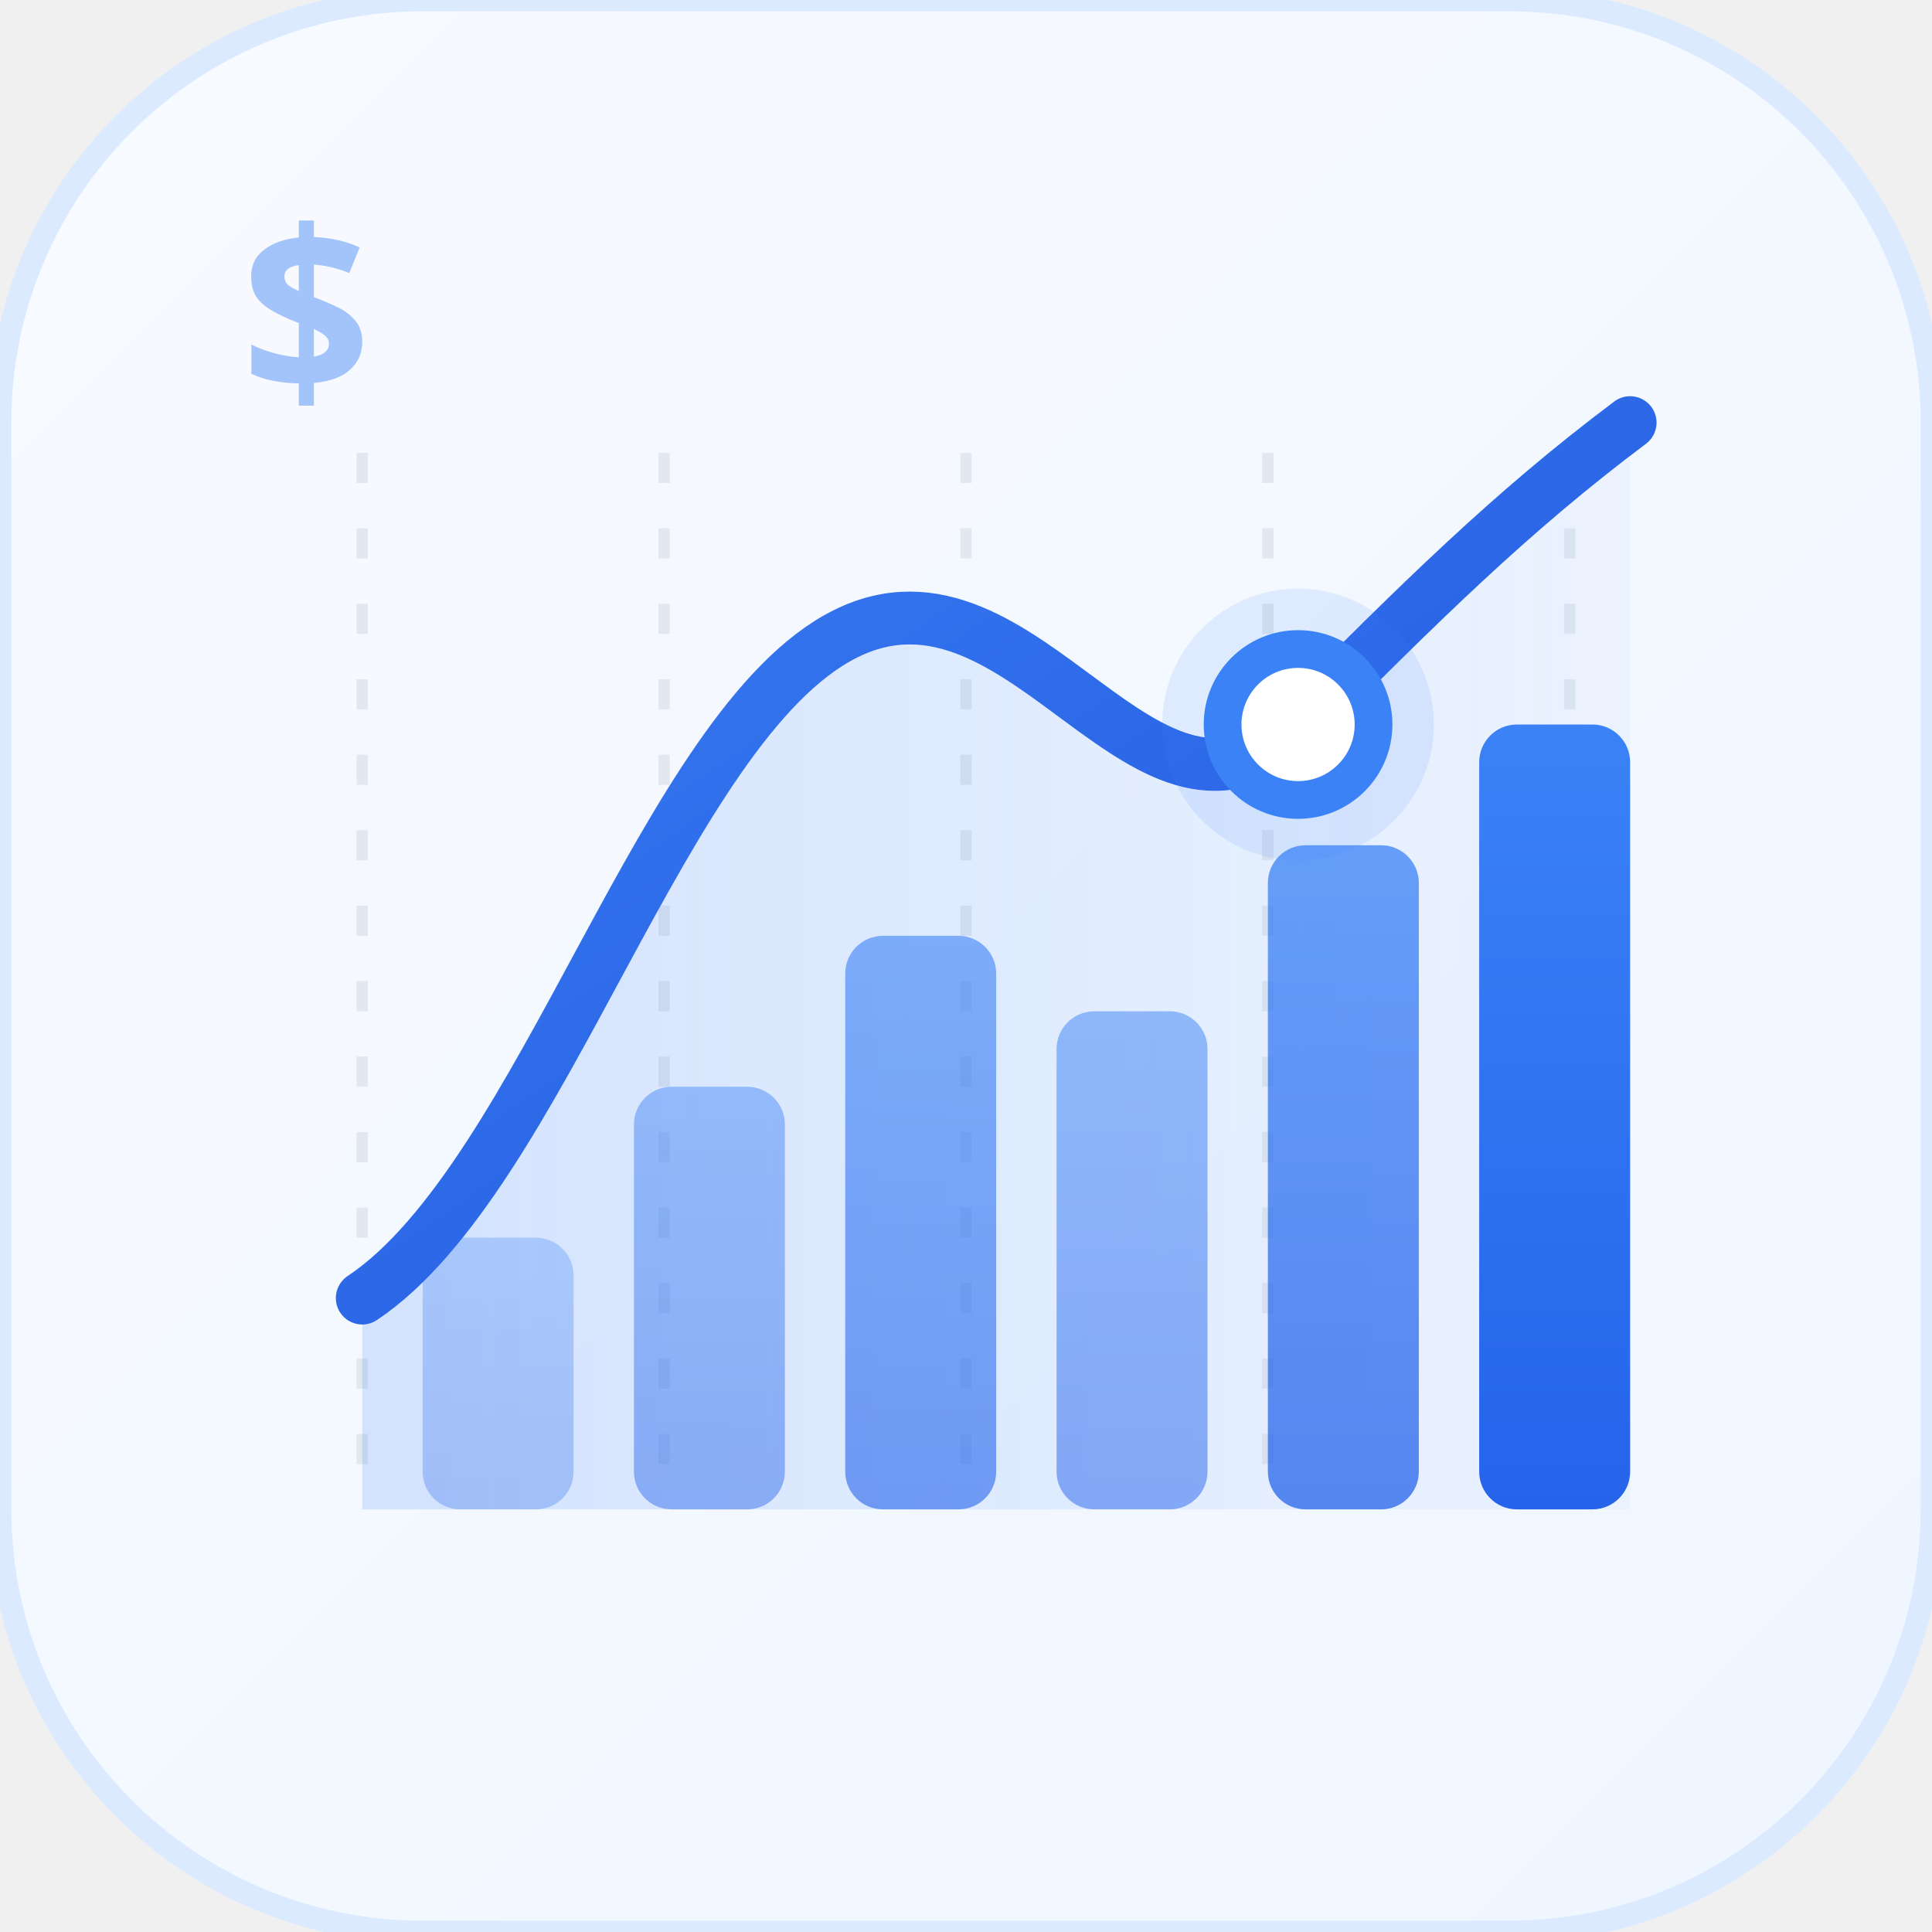
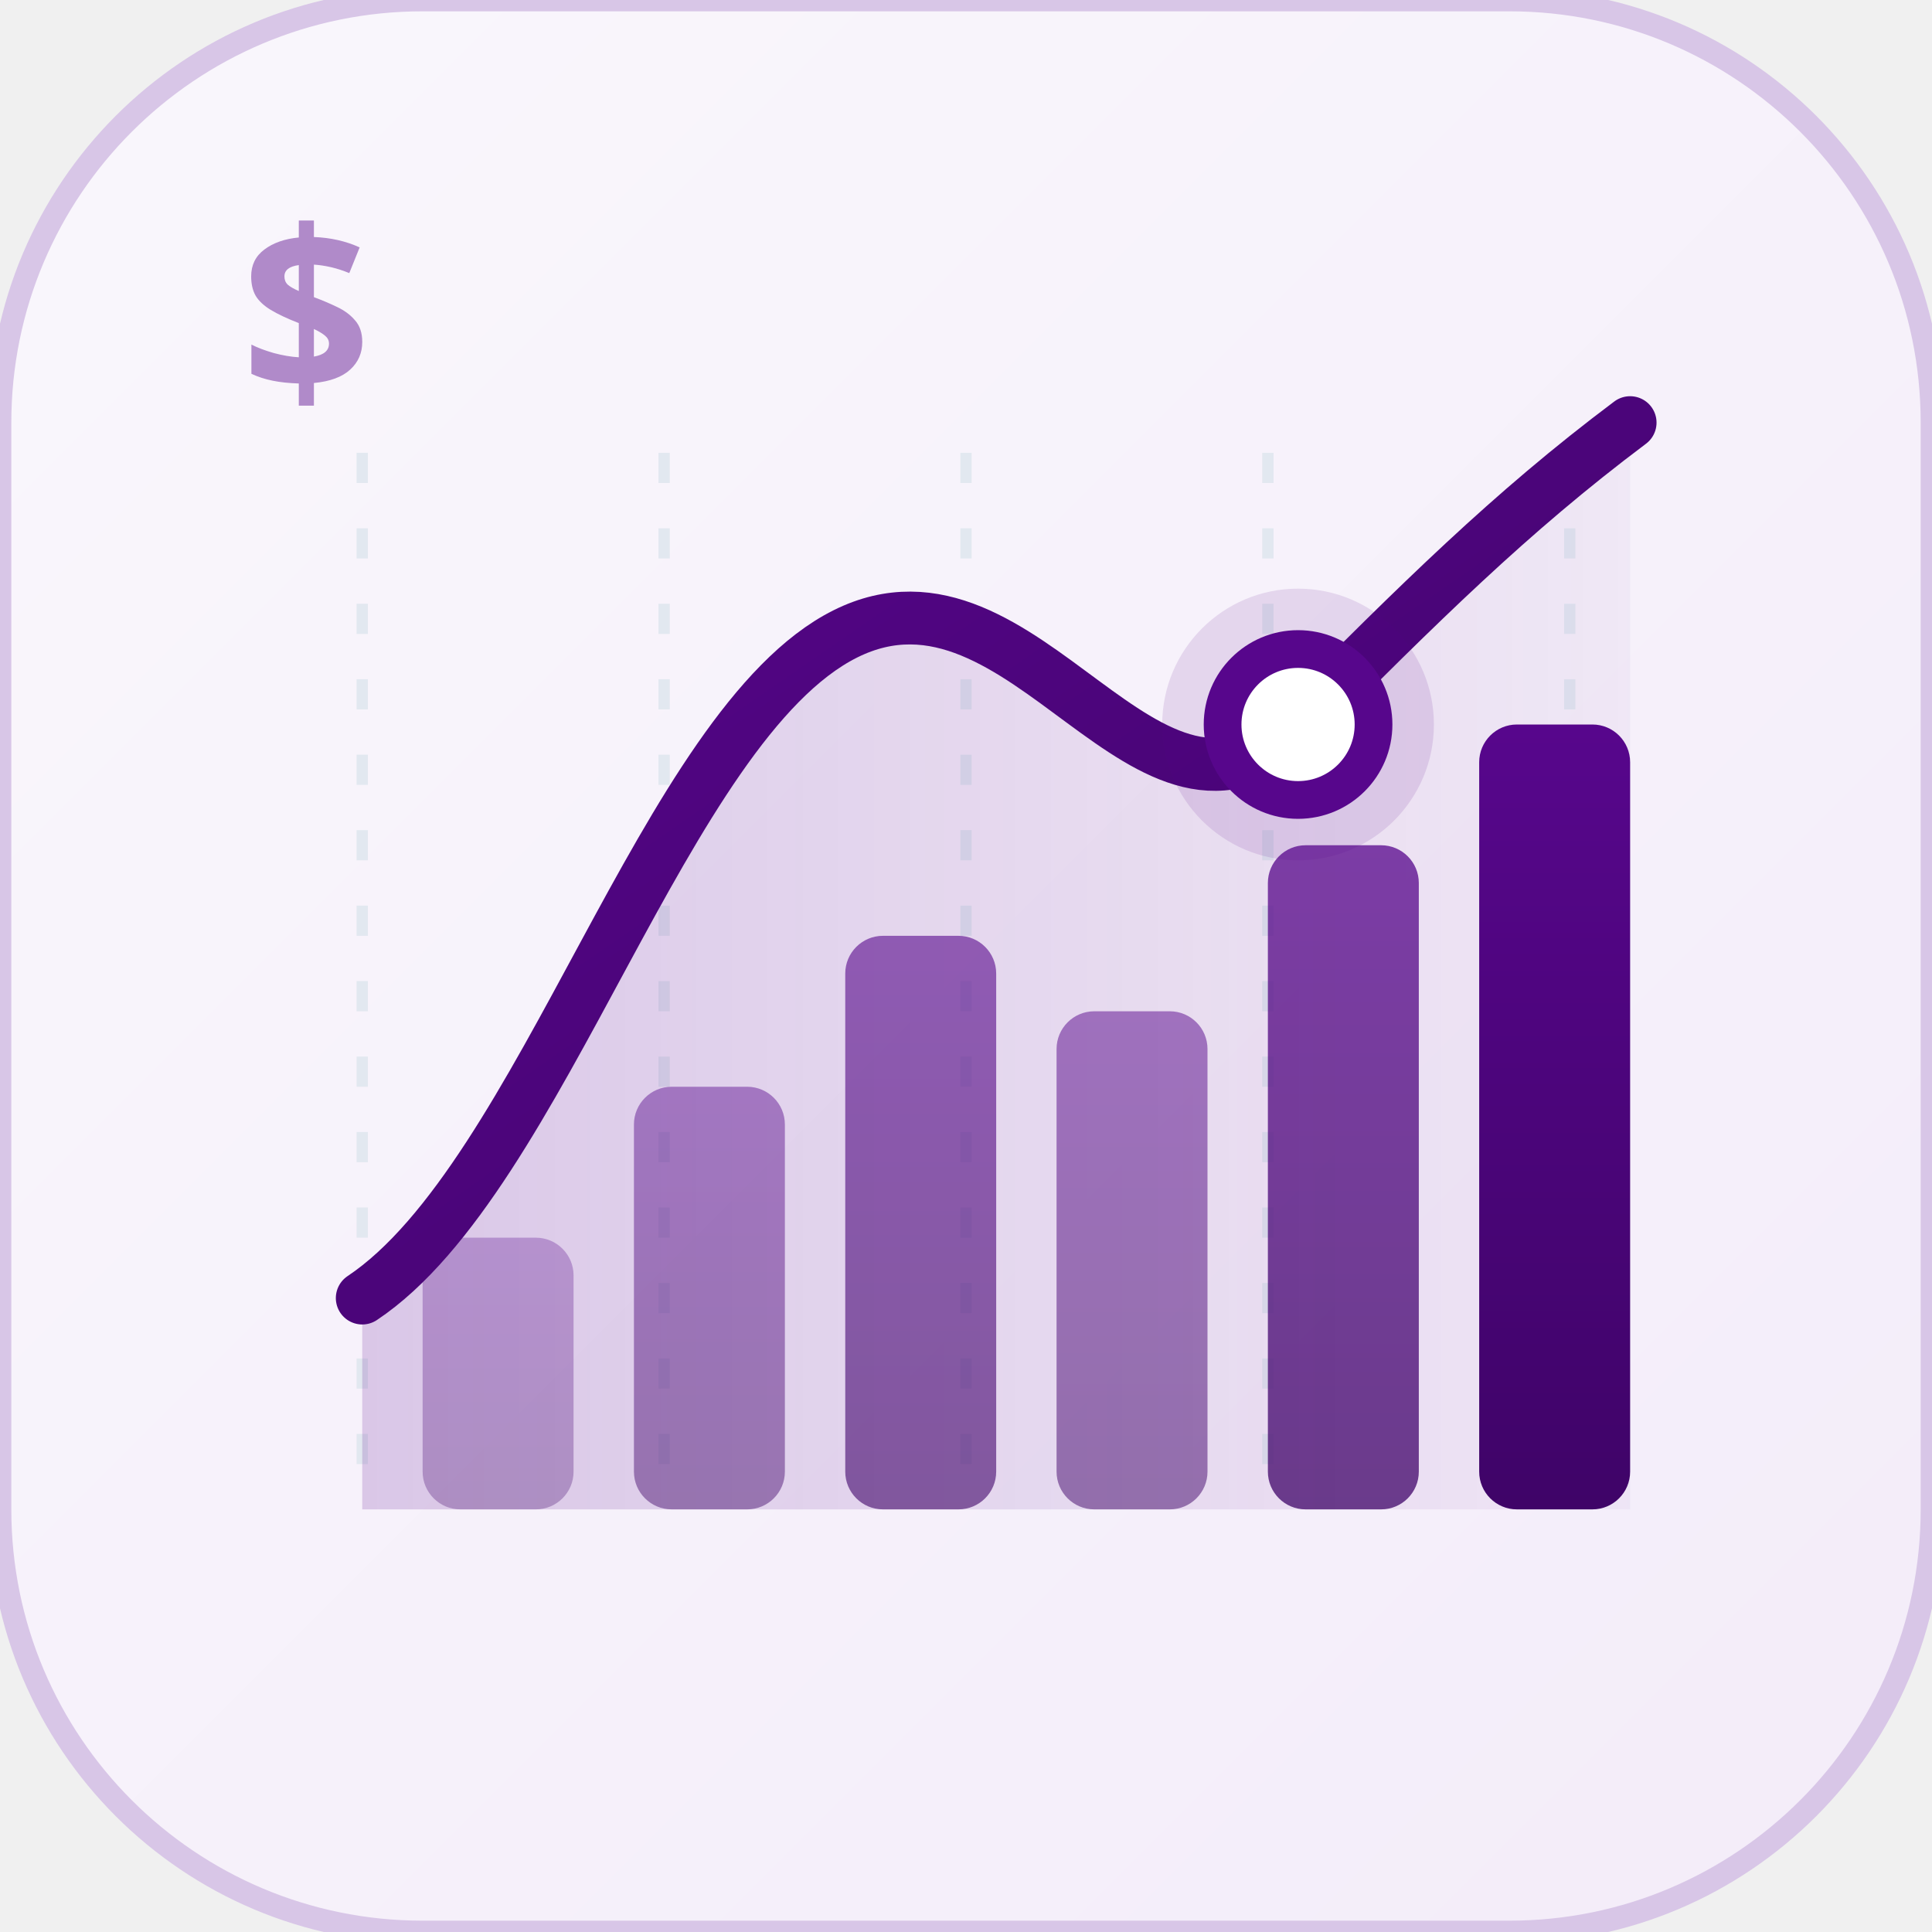
<svg xmlns="http://www.w3.org/2000/svg" viewBox="0 0 128 128" width="128" height="128">
  <defs>
    <linearGradient id="iconBarGrad" x1="0" y1="0" x2="0" y2="1">
-       <stop offset="0%" stop-color="#3b82f6" />
-       <stop offset="100%" stop-color="#2563eb" />
+       <stop offset="0%" stop-color="#57068c" />
+       <stop offset="100%" stop-color="#3f0468" />
    </linearGradient>
    <linearGradient id="iconCurveArea" x1="0" y1="0" x2="1" y2="0">
-       <stop offset="0%" stop-color="#3b82f6" stop-opacity="0.18" />
-       <stop offset="100%" stop-color="#3b82f6" stop-opacity="0.04" />
+       <stop offset="0%" stop-color="#57068c" stop-opacity="0.18" />
+       <stop offset="100%" stop-color="#57068c" stop-opacity="0.04" />
    </linearGradient>
    <linearGradient id="iconCurve" x1="0" y1="0" x2="1" y2="1">
-       <stop offset="0%" stop-color="#3b82f6" />
-       <stop offset="100%" stop-color="#1d4ed8" />
+       <stop offset="0%" stop-color="#57068c" />
+       <stop offset="100%" stop-color="#3f0468" />
    </linearGradient>
    <linearGradient id="bgGrad" x1="0" y1="0" x2="1" y2="1">
-       <stop offset="0%" stop-color="#f8faff" />
-       <stop offset="100%" stop-color="#eff6ff" />
+       <stop offset="0%" stop-color="#faf7fc" />
+       <stop offset="100%" stop-color="#f3ecf9" />
    </linearGradient>
  </defs>
-   <rect x="0" y="0" width="128" height="128" rx="28" fill="url(#bgGrad)" stroke="#dbeafe" stroke-width="1.5" />
+   <rect x="0" y="0" width="128" height="128" rx="28" fill="url(#bgGrad)" stroke="#d8c6e7" stroke-width="1.5" />
  <line x1="24" y1="30" x2="24" y2="100" stroke="#e2e8f0" stroke-width="0.75" stroke-dasharray="2,3" />
  <line x1="44" y1="30" x2="44" y2="100" stroke="#e2e8f0" stroke-width="0.75" stroke-dasharray="2,3" />
  <line x1="64" y1="30" x2="64" y2="100" stroke="#e2e8f0" stroke-width="0.75" stroke-dasharray="2,3" />
  <line x1="84" y1="30" x2="84" y2="100" stroke="#e2e8f0" stroke-width="0.75" stroke-dasharray="2,3" />
  <line x1="104" y1="30" x2="104" y2="100" stroke="#e2e8f0" stroke-width="0.75" stroke-dasharray="2,3" />
  <path d="M24,86 C36,78 44,48 56,42 C68,36 76,58 86,48 C94,40 100,34 108,28 L108,100 L24,100 Z" fill="url(#iconCurveArea)" />
  <rect x="28" y="82" width="10" height="18" rx="2.5" fill="url(#iconBarGrad)" opacity="0.3" />
  <rect x="42" y="72" width="10" height="28" rx="2.5" fill="url(#iconBarGrad)" opacity="0.45" />
  <rect x="56" y="62" width="10" height="38" rx="2.5" fill="url(#iconBarGrad)" opacity="0.6" />
  <rect x="70" y="67" width="10" height="33" rx="2.5" fill="url(#iconBarGrad)" opacity="0.5" />
  <rect x="84" y="56" width="10" height="44" rx="2.5" fill="url(#iconBarGrad)" opacity="0.75" />
  <rect x="98" y="48" width="10" height="52" rx="2.5" fill="url(#iconBarGrad)" opacity="1" />
  <path d="M24,86 C36,78 44,48 56,42 C68,36 76,58 86,48 C94,40 100,34 108,28" fill="none" stroke="url(#iconCurve)" stroke-width="3.5" stroke-linecap="round" />
-   <circle cx="86" cy="48" r="9" fill="#3b82f6" fill-opacity="0.12" />
-   <circle cx="86" cy="48" r="5" fill="#fff" stroke="#3b82f6" stroke-width="2.5" />
-   <text x="16" y="26" font-family="'DM Sans', system-ui, sans-serif" font-size="15" font-weight="800" fill="#3b82f6" opacity="0.45">$</text>
+   <circle cx="86" cy="48" r="9" fill="#57068c" fill-opacity="0.12" />
+   <circle cx="86" cy="48" r="5" fill="#fff" stroke="#57068c" stroke-width="2.5" />
+   <text x="16" y="26" font-family="'DM Sans', system-ui, sans-serif" font-size="15" font-weight="800" fill="#57068c" opacity="0.45">$</text>
</svg>
